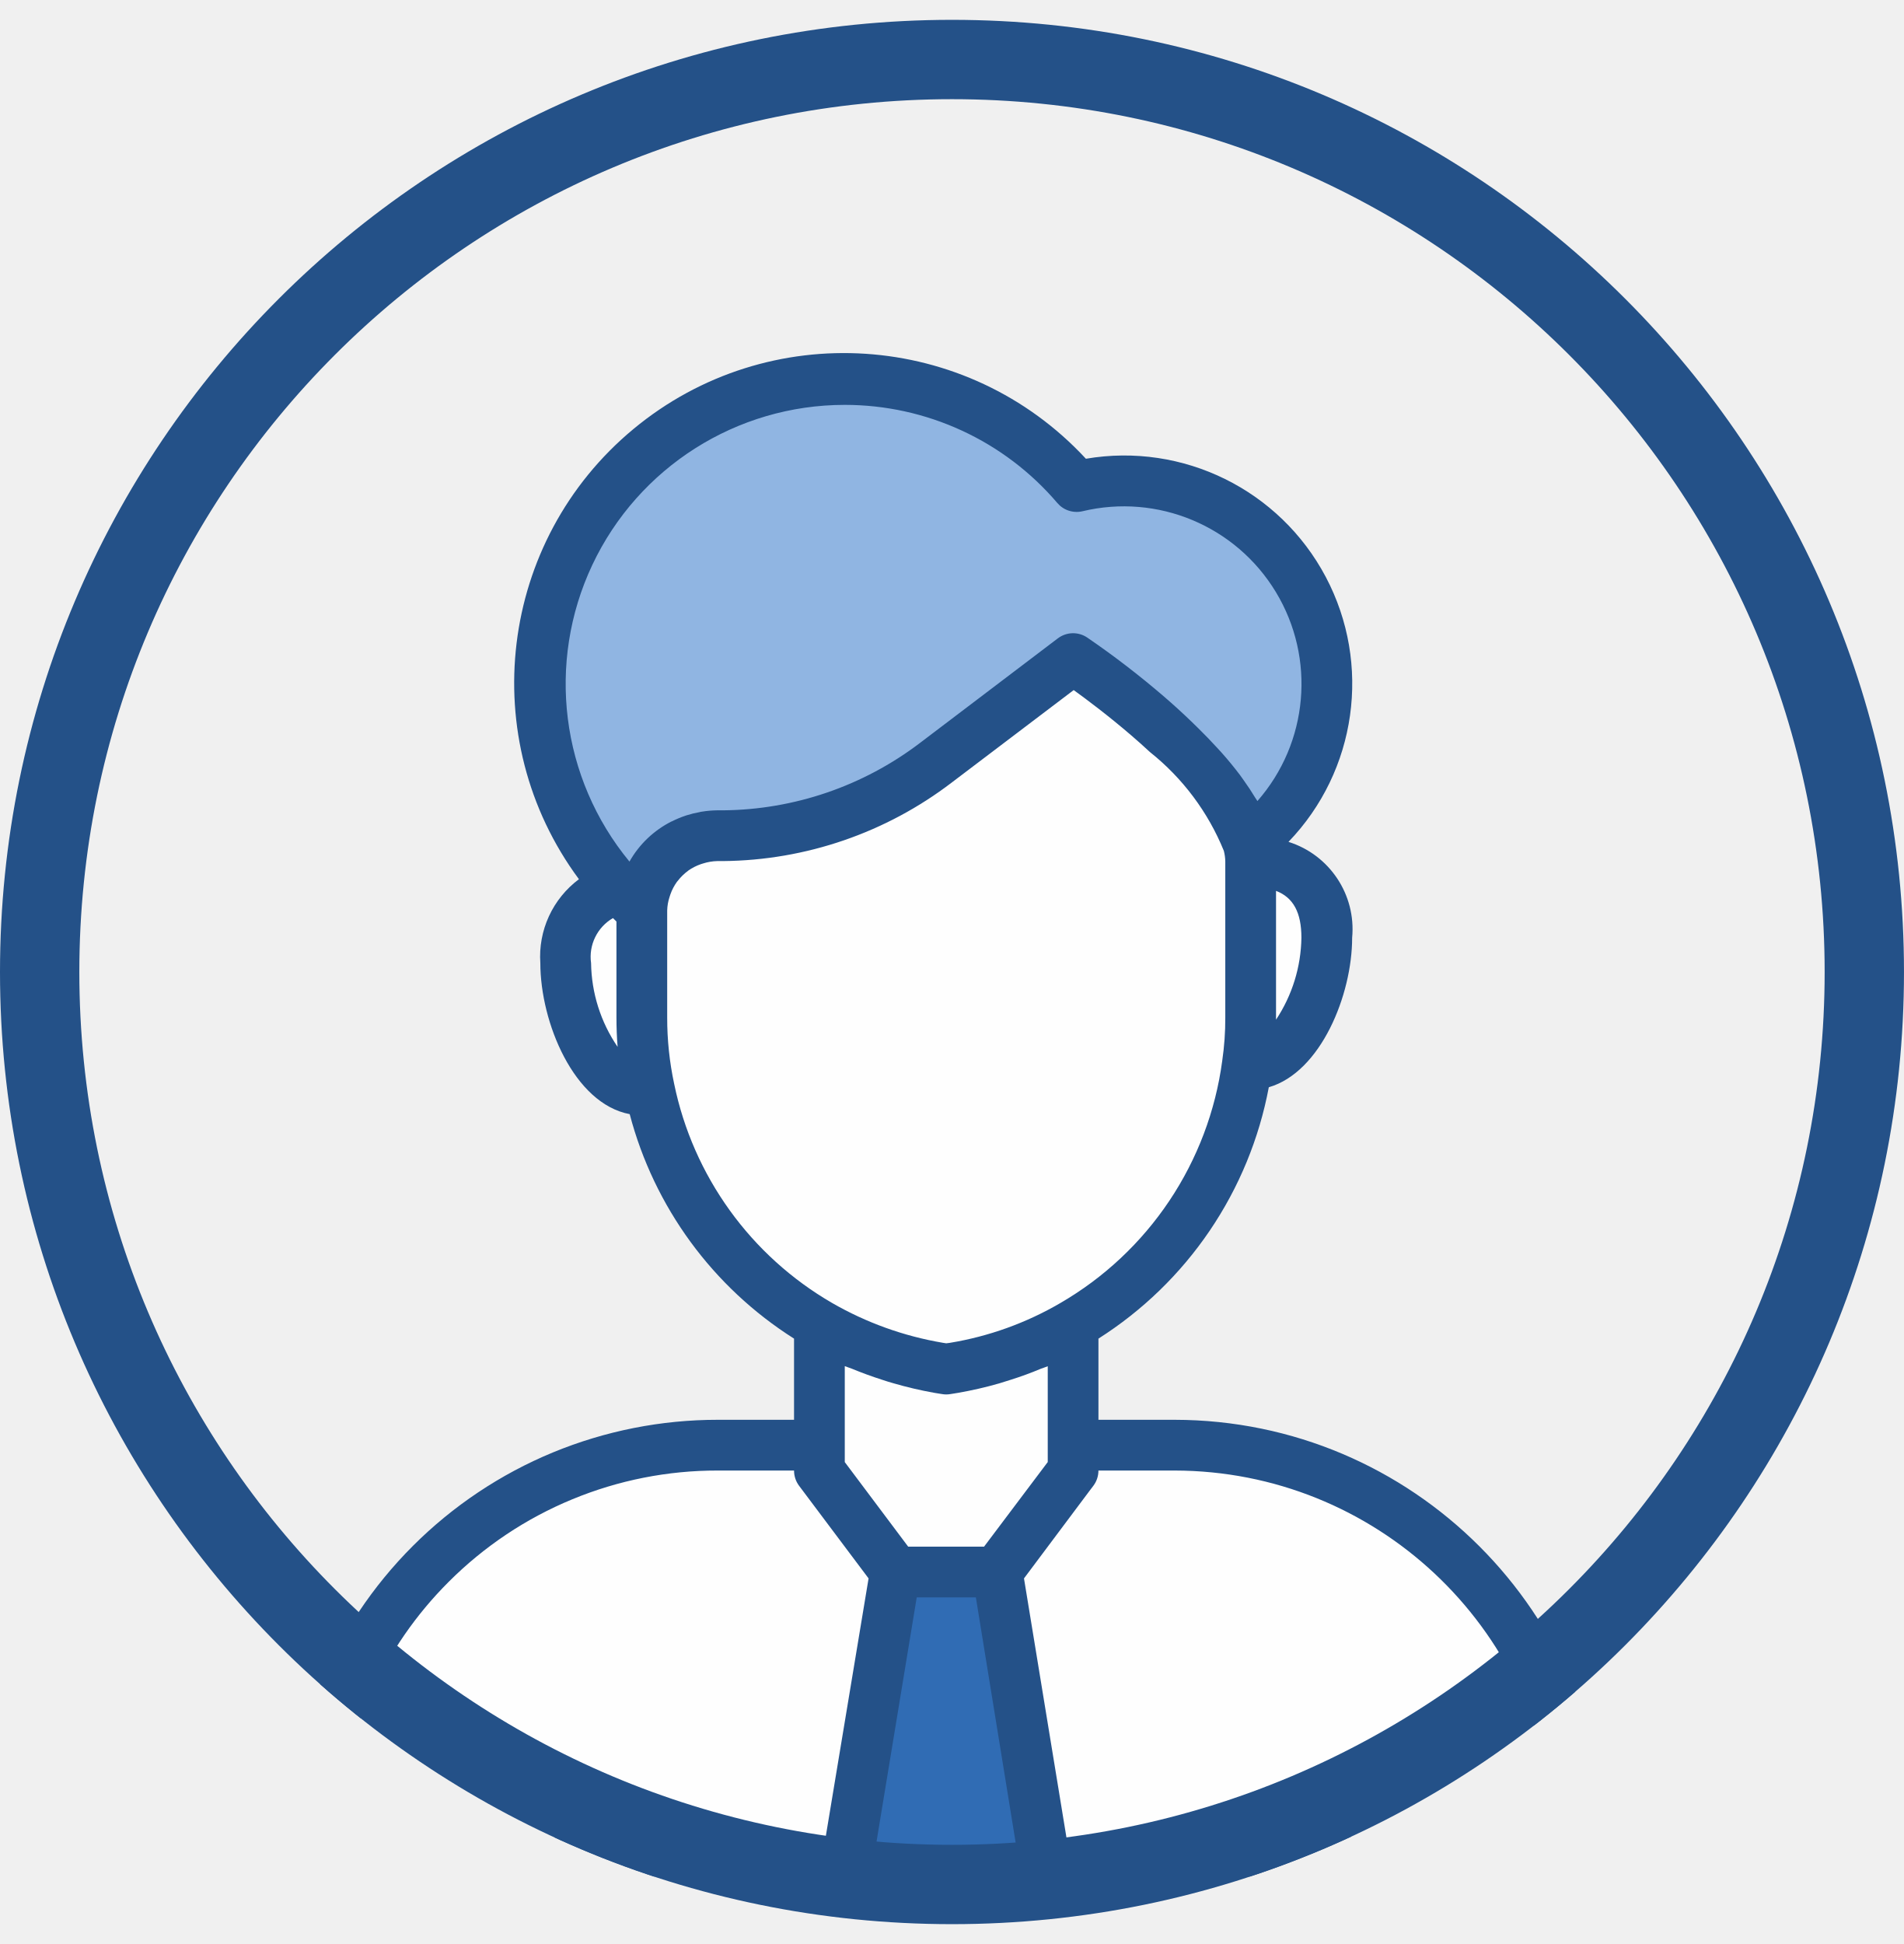
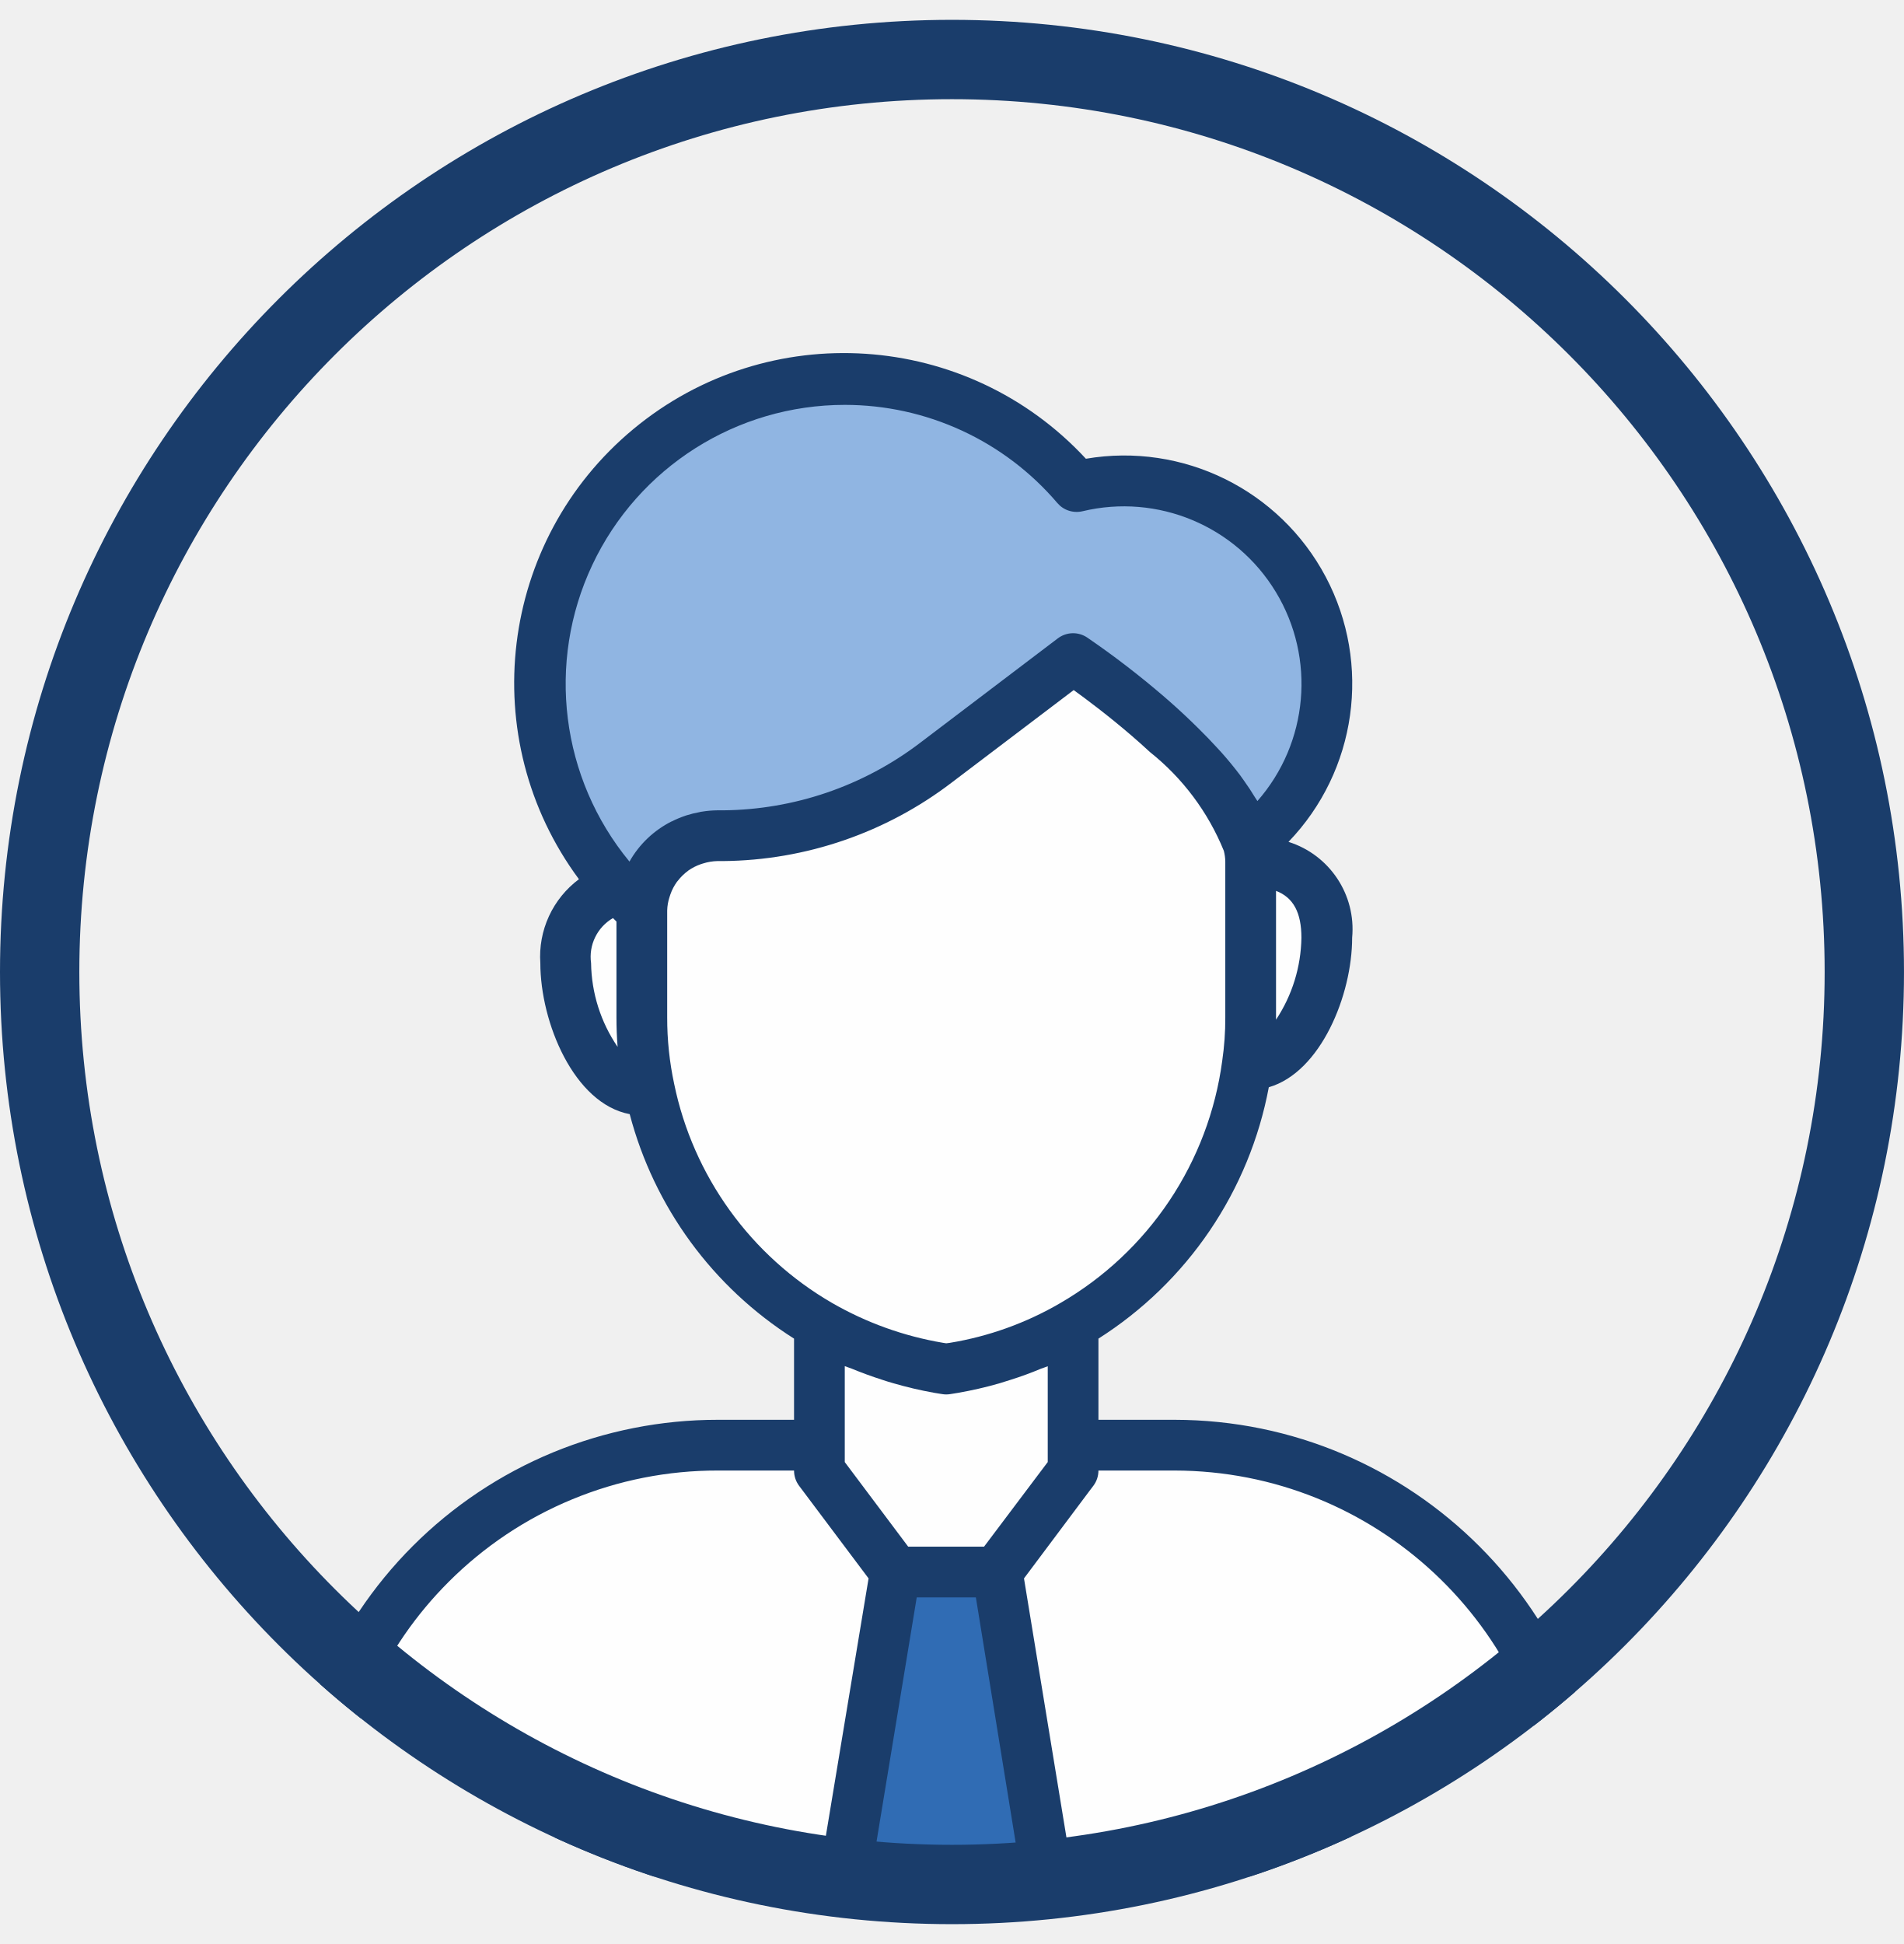
<svg xmlns="http://www.w3.org/2000/svg" width="48" height="49" viewBox="0 0 48 49" fill="none">
  <g clip-path="url(#clip0_4049_164213)">
    <g clip-path="url(#clip1_4049_164213)">
      <path d="M15 37.099C12.12 37.579 9.8 40.499 9 41.899C11.2 43.699 17.28 47.299 24 47.299C32.4 47.299 38.4 42.499 38.4 41.299C38.4 40.099 34.8 38.299 33 37.099C31.56 36.139 28.4 36.299 27 36.499V34.699C26.8 34.299 26.76 33.379 28.2 32.899C29.64 32.419 30.8 29.099 31.2 27.499L32.4 26.299C32.6 25.899 33 24.739 33 23.299C33 21.859 31.8 21.499 31.2 21.499L32.4 20.299C32.8 19.099 33.48 16.219 33 14.299C32.52 12.379 28.8 12.299 27 12.499C26.2 11.699 24.12 9.979 22.2 9.499C19.8 8.899 16.2 10.699 14.4 13.699C12.96 16.099 13.8 19.499 14.4 20.899C14.8 21.099 15.48 21.739 15 22.699C14.4 23.899 15 26.299 15.6 27.499C16.08 28.459 19 31.899 20.4 33.499V36.499C19.8 36.499 17.88 36.619 15 37.099Z" fill="#FEFEFE" />
      <path d="M19.799 20.899C18.359 20.899 15.999 21.699 14.999 22.099C14.599 20.299 13.799 16.339 13.799 14.899C13.799 13.099 17.399 9.499 21.599 9.499C24.959 9.499 26.599 11.499 26.999 12.499C26.999 12.299 27.239 11.899 28.199 11.899C29.399 11.899 30.599 11.899 32.999 14.899C34.919 17.299 32.999 19.899 31.799 20.899C31.599 20.899 31.079 20.659 30.599 19.699C30.119 18.739 27.999 17.299 26.999 16.699C25.199 18.099 21.239 20.899 19.799 20.899Z" fill="#90B5E2" />
      <path d="M22.8 39.499L21.6 47.299H26.4L25.2 39.499H22.8Z" fill="#306CB4" />
-       <path d="M29.611 35.787H27.692V33.741C28.804 33.035 29.759 32.109 30.498 31.019C31.237 29.929 31.744 28.699 31.987 27.405C33.298 27.025 34.088 25.077 34.088 23.636C34.19 22.553 33.52 21.546 32.483 21.22C34.205 19.431 34.584 16.739 33.424 14.544C32.263 12.348 29.824 11.146 27.376 11.563C24.376 8.325 19.368 7.996 15.97 10.813C12.572 13.631 11.968 18.613 14.595 22.161C14.269 22.404 14.009 22.725 13.839 23.094C13.669 23.463 13.594 23.87 13.622 24.275C13.622 25.772 14.471 27.819 15.875 28.083C16.491 30.425 17.971 32.446 20.018 33.741V35.787H18.099C16.671 35.786 15.256 36.066 13.936 36.611C12.616 37.157 11.417 37.958 10.407 38.968C9.397 39.978 8.596 41.177 8.05 42.497C7.505 43.817 7.225 45.231 7.227 46.66C7.227 47.013 7.513 47.299 7.866 47.299H39.844C40.014 47.299 40.176 47.232 40.296 47.112C40.416 46.992 40.484 46.829 40.484 46.66C40.477 40.658 35.613 35.794 29.611 35.787ZM21.297 36.853V34.434C21.354 34.459 21.415 34.474 21.473 34.498C21.722 34.601 21.976 34.694 22.232 34.776C22.329 34.807 22.424 34.84 22.523 34.866C22.863 34.965 23.209 35.046 23.558 35.108L23.75 35.139C23.819 35.151 23.89 35.151 23.96 35.139L24.152 35.108C24.501 35.047 24.847 34.968 25.188 34.87C25.286 34.841 25.38 34.81 25.479 34.779C25.737 34.698 25.991 34.605 26.241 34.5C26.297 34.478 26.357 34.462 26.414 34.437V36.852L24.808 38.985H22.896L21.297 36.853ZM32.169 25.702V22.455C32.607 22.622 32.809 23.004 32.809 23.636C32.798 24.372 32.576 25.089 32.169 25.702ZM21.297 10.205C22.316 10.205 23.323 10.426 24.248 10.853C25.174 11.28 25.995 11.903 26.656 12.679C26.732 12.768 26.831 12.835 26.942 12.871C27.054 12.908 27.173 12.913 27.287 12.887C29.184 12.431 31.157 13.255 32.166 14.925C33.175 16.594 32.986 18.724 31.7 20.191C31.683 20.162 31.658 20.127 31.64 20.1C31.552 19.953 31.457 19.81 31.357 19.671C31.325 19.626 31.293 19.582 31.261 19.536C31.113 19.341 30.959 19.152 30.796 18.97C30.761 18.93 30.721 18.889 30.685 18.849C30.531 18.681 30.373 18.517 30.21 18.357C30.154 18.301 30.097 18.246 30.038 18.189C29.814 17.973 29.585 17.764 29.349 17.561C28.73 17.028 28.082 16.53 27.408 16.069C27.298 15.995 27.167 15.957 27.034 15.961C26.901 15.965 26.773 16.011 26.667 16.091L23.192 18.727C21.763 19.814 20.022 20.409 18.227 20.425H18.076C17.948 20.427 17.82 20.438 17.693 20.459C17.674 20.459 17.657 20.466 17.638 20.47C17.527 20.49 17.416 20.517 17.308 20.551L17.276 20.562C17.16 20.601 17.047 20.648 16.937 20.704H16.932C16.485 20.929 16.115 21.281 15.869 21.717C14.136 19.616 13.771 16.703 14.932 14.24C16.094 11.776 18.573 10.205 21.297 10.205ZM14.901 24.275C14.87 24.053 14.905 23.826 15.004 23.624C15.102 23.422 15.258 23.254 15.453 23.141C15.482 23.17 15.511 23.2 15.541 23.228V25.644C15.541 25.893 15.55 26.14 15.57 26.387C15.144 25.764 14.912 25.03 14.901 24.275ZM16.997 27.325C16.878 26.773 16.819 26.209 16.82 25.644V22.951C16.823 22.834 16.843 22.718 16.88 22.607C16.886 22.585 16.893 22.564 16.901 22.543C16.94 22.43 16.996 22.325 17.065 22.228C17.073 22.218 17.081 22.21 17.088 22.201C17.161 22.106 17.247 22.022 17.344 21.951L17.351 21.944C17.45 21.875 17.557 21.82 17.671 21.781C17.689 21.774 17.707 21.77 17.726 21.764C17.842 21.727 17.963 21.707 18.085 21.704H18.23C20.316 21.685 22.34 20.989 23.997 19.722L27.068 17.394C27.409 17.64 27.947 18.044 28.515 18.532C28.676 18.67 28.834 18.811 28.989 18.955C29.814 19.611 30.456 20.469 30.853 21.445C30.876 21.534 30.889 21.625 30.89 21.717V25.644C30.892 26.012 30.865 26.38 30.812 26.744C30.643 28.005 30.186 29.211 29.479 30.268C28.771 31.326 27.831 32.207 26.73 32.845C25.87 33.347 24.925 33.687 23.942 33.848L23.855 33.859L23.77 33.846C22.787 33.68 21.841 33.34 20.977 32.842C19.962 32.254 19.083 31.459 18.398 30.509C17.712 29.558 17.234 28.473 16.997 27.325ZM11.31 39.873C12.201 38.981 13.259 38.273 14.425 37.792C15.589 37.31 16.838 37.063 18.099 37.066H20.018C20.018 37.205 20.062 37.339 20.145 37.45L21.897 39.785L20.756 46.66L8.527 46.02C8.675 43.701 9.665 41.515 11.31 39.873ZM22.058 46.66L23.111 40.264H24.602L25.64 46.66H22.058ZM26.942 46.66L25.815 39.785L27.467 37.578L27.564 37.45C27.647 37.34 27.692 37.205 27.692 37.066H29.611C34.659 37.073 38.84 40.984 39.183 46.02L26.942 46.66Z" fill="#245188" />
+       <path d="M29.611 35.787H27.692V33.741C28.804 33.035 29.759 32.109 30.498 31.019C31.237 29.929 31.744 28.699 31.987 27.405C33.298 27.025 34.088 25.077 34.088 23.636C34.19 22.553 33.52 21.546 32.483 21.22C34.205 19.431 34.584 16.739 33.424 14.544C32.263 12.348 29.824 11.146 27.376 11.563C24.376 8.325 19.368 7.996 15.97 10.813C12.572 13.631 11.968 18.613 14.595 22.161C14.269 22.404 14.009 22.725 13.839 23.094C13.669 23.463 13.594 23.87 13.622 24.275C13.622 25.772 14.471 27.819 15.875 28.083C16.491 30.425 17.971 32.446 20.018 33.741V35.787H18.099C16.671 35.786 15.256 36.066 13.936 36.611C12.616 37.157 11.417 37.958 10.407 38.968C9.397 39.978 8.596 41.177 8.05 42.497C7.505 43.817 7.225 45.231 7.227 46.66C7.227 47.013 7.513 47.299 7.866 47.299H39.844C40.014 47.299 40.176 47.232 40.296 47.112C40.416 46.992 40.484 46.829 40.484 46.66C40.477 40.658 35.613 35.794 29.611 35.787ZM21.297 36.853V34.434C21.354 34.459 21.415 34.474 21.473 34.498C21.722 34.601 21.976 34.694 22.232 34.776C22.329 34.807 22.424 34.84 22.523 34.866C22.863 34.965 23.209 35.046 23.558 35.108L23.75 35.139C23.819 35.151 23.89 35.151 23.96 35.139L24.152 35.108C24.501 35.047 24.847 34.968 25.188 34.87C25.286 34.841 25.38 34.81 25.479 34.779C25.737 34.698 25.991 34.605 26.241 34.5C26.297 34.478 26.357 34.462 26.414 34.437V36.852L24.808 38.985H22.896L21.297 36.853ZM32.169 25.702V22.455C32.607 22.622 32.809 23.004 32.809 23.636C32.798 24.372 32.576 25.089 32.169 25.702ZM21.297 10.205C22.316 10.205 23.323 10.426 24.248 10.853C25.174 11.28 25.995 11.903 26.656 12.679C26.732 12.768 26.831 12.835 26.942 12.871C27.054 12.908 27.173 12.913 27.287 12.887C29.184 12.431 31.157 13.255 32.166 14.925C33.175 16.594 32.986 18.724 31.7 20.191C31.683 20.162 31.658 20.127 31.64 20.1C31.552 19.953 31.457 19.81 31.357 19.671C31.325 19.626 31.293 19.582 31.261 19.536C31.113 19.341 30.959 19.152 30.796 18.97C30.761 18.93 30.721 18.889 30.685 18.849C30.531 18.681 30.373 18.517 30.21 18.357C30.154 18.301 30.097 18.246 30.038 18.189C29.814 17.973 29.585 17.764 29.349 17.561C28.73 17.028 28.082 16.53 27.408 16.069C27.298 15.995 27.167 15.957 27.034 15.961C26.901 15.965 26.773 16.011 26.667 16.091L23.192 18.727C21.763 19.814 20.022 20.409 18.227 20.425H18.076C17.948 20.427 17.82 20.438 17.693 20.459C17.674 20.459 17.657 20.466 17.638 20.47C17.527 20.49 17.416 20.517 17.308 20.551L17.276 20.562C17.16 20.601 17.047 20.648 16.937 20.704H16.932C16.485 20.929 16.115 21.281 15.869 21.717C14.136 19.616 13.771 16.703 14.932 14.24C16.094 11.776 18.573 10.205 21.297 10.205ZM14.901 24.275C14.87 24.053 14.905 23.826 15.004 23.624C15.102 23.422 15.258 23.254 15.453 23.141C15.482 23.17 15.511 23.2 15.541 23.228V25.644C15.541 25.893 15.55 26.14 15.57 26.387C15.144 25.764 14.912 25.03 14.901 24.275ZM16.997 27.325C16.878 26.773 16.819 26.209 16.82 25.644V22.951C16.823 22.834 16.843 22.718 16.88 22.607C16.886 22.585 16.893 22.564 16.901 22.543C16.94 22.43 16.996 22.325 17.065 22.228C17.073 22.218 17.081 22.21 17.088 22.201C17.161 22.106 17.247 22.022 17.344 21.951L17.351 21.944C17.45 21.875 17.557 21.82 17.671 21.781C17.689 21.774 17.707 21.77 17.726 21.764C17.842 21.727 17.963 21.707 18.085 21.704H18.23C20.316 21.685 22.34 20.989 23.997 19.722L27.068 17.394C27.409 17.64 27.947 18.044 28.515 18.532C28.676 18.67 28.834 18.811 28.989 18.955C29.814 19.611 30.456 20.469 30.853 21.445C30.876 21.534 30.889 21.625 30.89 21.717V25.644C30.892 26.012 30.865 26.38 30.812 26.744C30.643 28.005 30.186 29.211 29.479 30.268C28.771 31.326 27.831 32.207 26.73 32.845C25.87 33.347 24.925 33.687 23.942 33.848L23.855 33.859L23.77 33.846C22.787 33.68 21.841 33.34 20.977 32.842C19.962 32.254 19.083 31.459 18.398 30.509C17.712 29.558 17.234 28.473 16.997 27.325ZM11.31 39.873C12.201 38.981 13.259 38.273 14.425 37.792C15.589 37.31 16.838 37.063 18.099 37.066H20.018C20.018 37.205 20.062 37.339 20.145 37.45L21.897 39.785L20.756 46.66L8.527 46.02C8.675 43.701 9.665 41.515 11.31 39.873ZM22.058 46.66L23.111 40.264H24.602L25.64 46.66H22.058ZM26.942 46.66L25.815 39.785L27.467 37.578L27.564 37.45C27.647 37.34 27.692 37.205 27.692 37.066H29.611C34.659 37.073 38.84 40.984 39.183 46.02L26.942 46.66Z" fill="#1A3D6B" />
    </g>
-     <path fill-rule="evenodd" clip-rule="evenodd" d="M24 46.5C36.15 46.5 46 36.65 46 24.5C46 12.35 36.15 2.5 24 2.5C11.85 2.5 2 12.35 2 24.5C2 36.65 11.85 46.5 24 46.5ZM24 48.5C37.255 48.5 48 37.755 48 24.5C48 11.245 37.255 0.5 24 0.5C10.745 0.5 0 11.245 0 24.5C0 37.755 10.745 48.5 24 48.5Z" fill="#245188" />
+     <path fill-rule="evenodd" clip-rule="evenodd" d="M24 46.5C36.15 46.5 46 36.65 46 24.5C46 12.35 36.15 2.5 24 2.5C11.85 2.5 2 12.35 2 24.5C2 36.65 11.85 46.5 24 46.5ZM24 48.5C37.255 48.5 48 37.755 48 24.5C48 11.245 37.255 0.5 24 0.5C10.745 0.5 0 11.245 0 24.5C0 37.755 10.745 48.5 24 48.5Z" fill="#1A3D6B" />
  </g>
  <defs>
    <clipPath id="clip0_4049_164213">
      <path d="M0 24.5C0 11.245 10.745 0.5 24 0.5C37.255 0.5 48 11.245 48 24.5C48 37.755 37.255 48.5 24 48.5C10.745 48.5 0 37.755 0 24.5Z" fill="white" />
    </clipPath>
    <clipPath id="clip1_4049_164213">
      <rect width="38.4" height="38.4" fill="white" transform="translate(7.19922 8.90002)" />
    </clipPath>
  </defs>
</svg>
